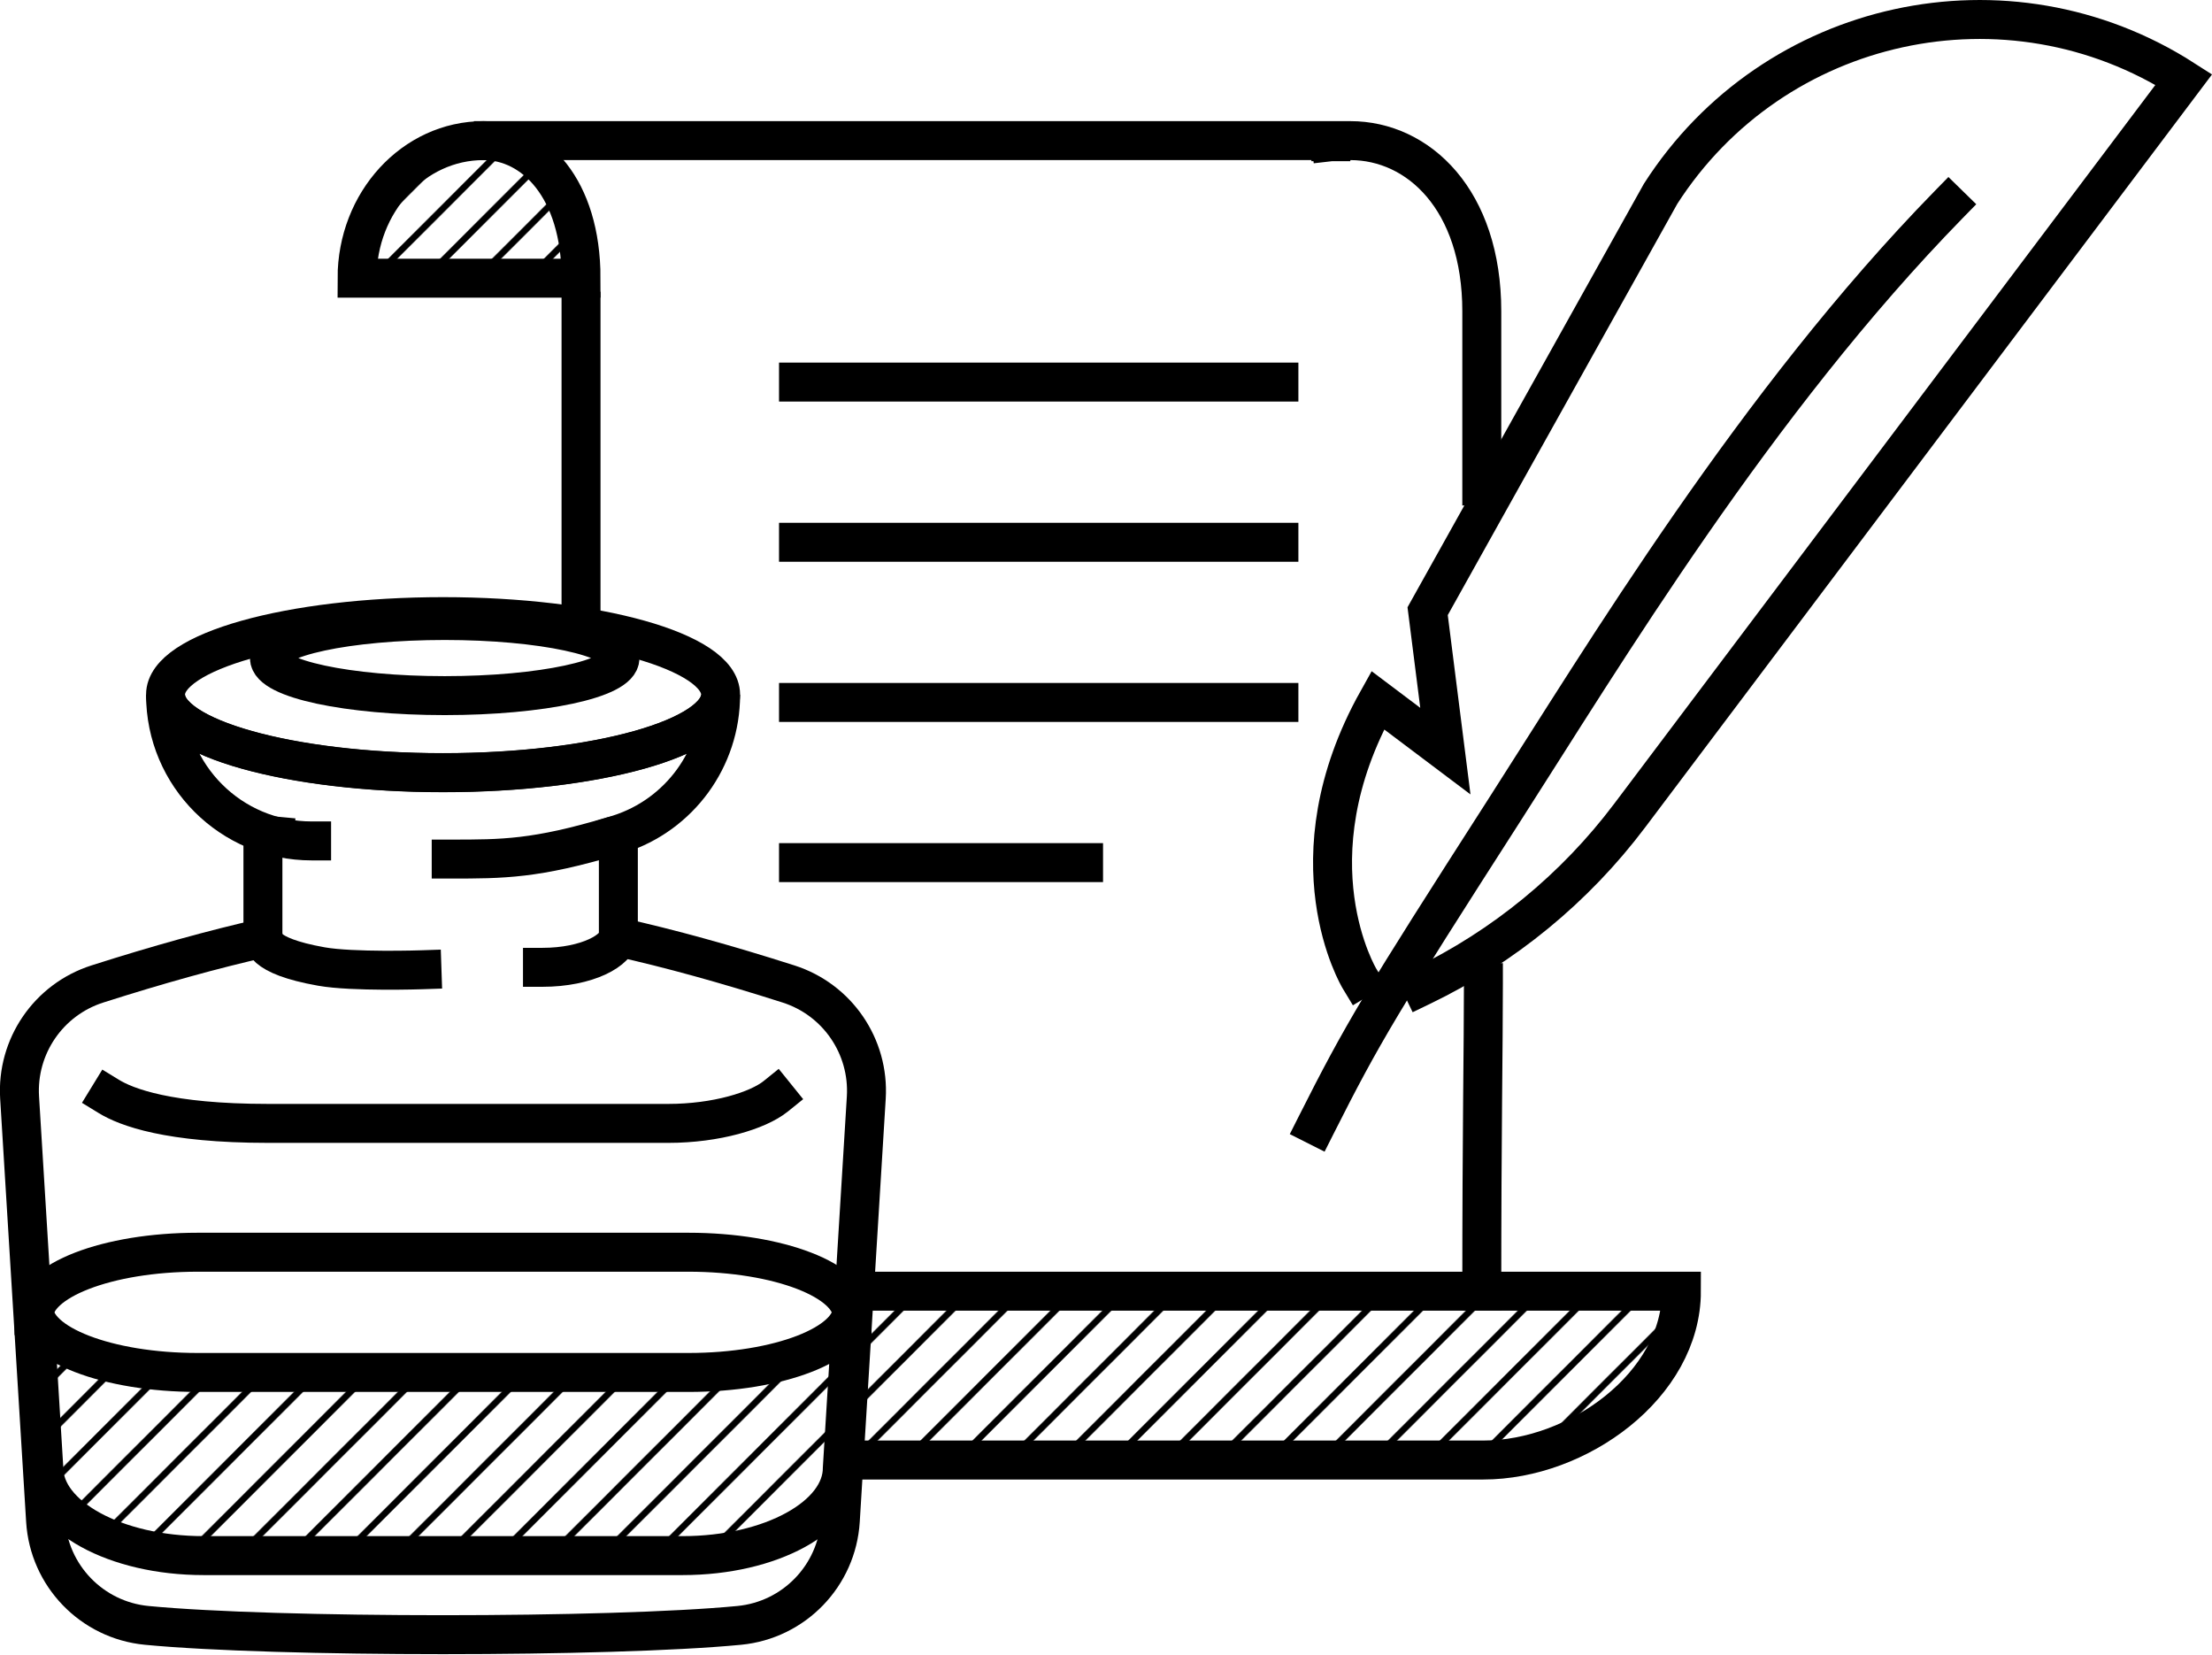
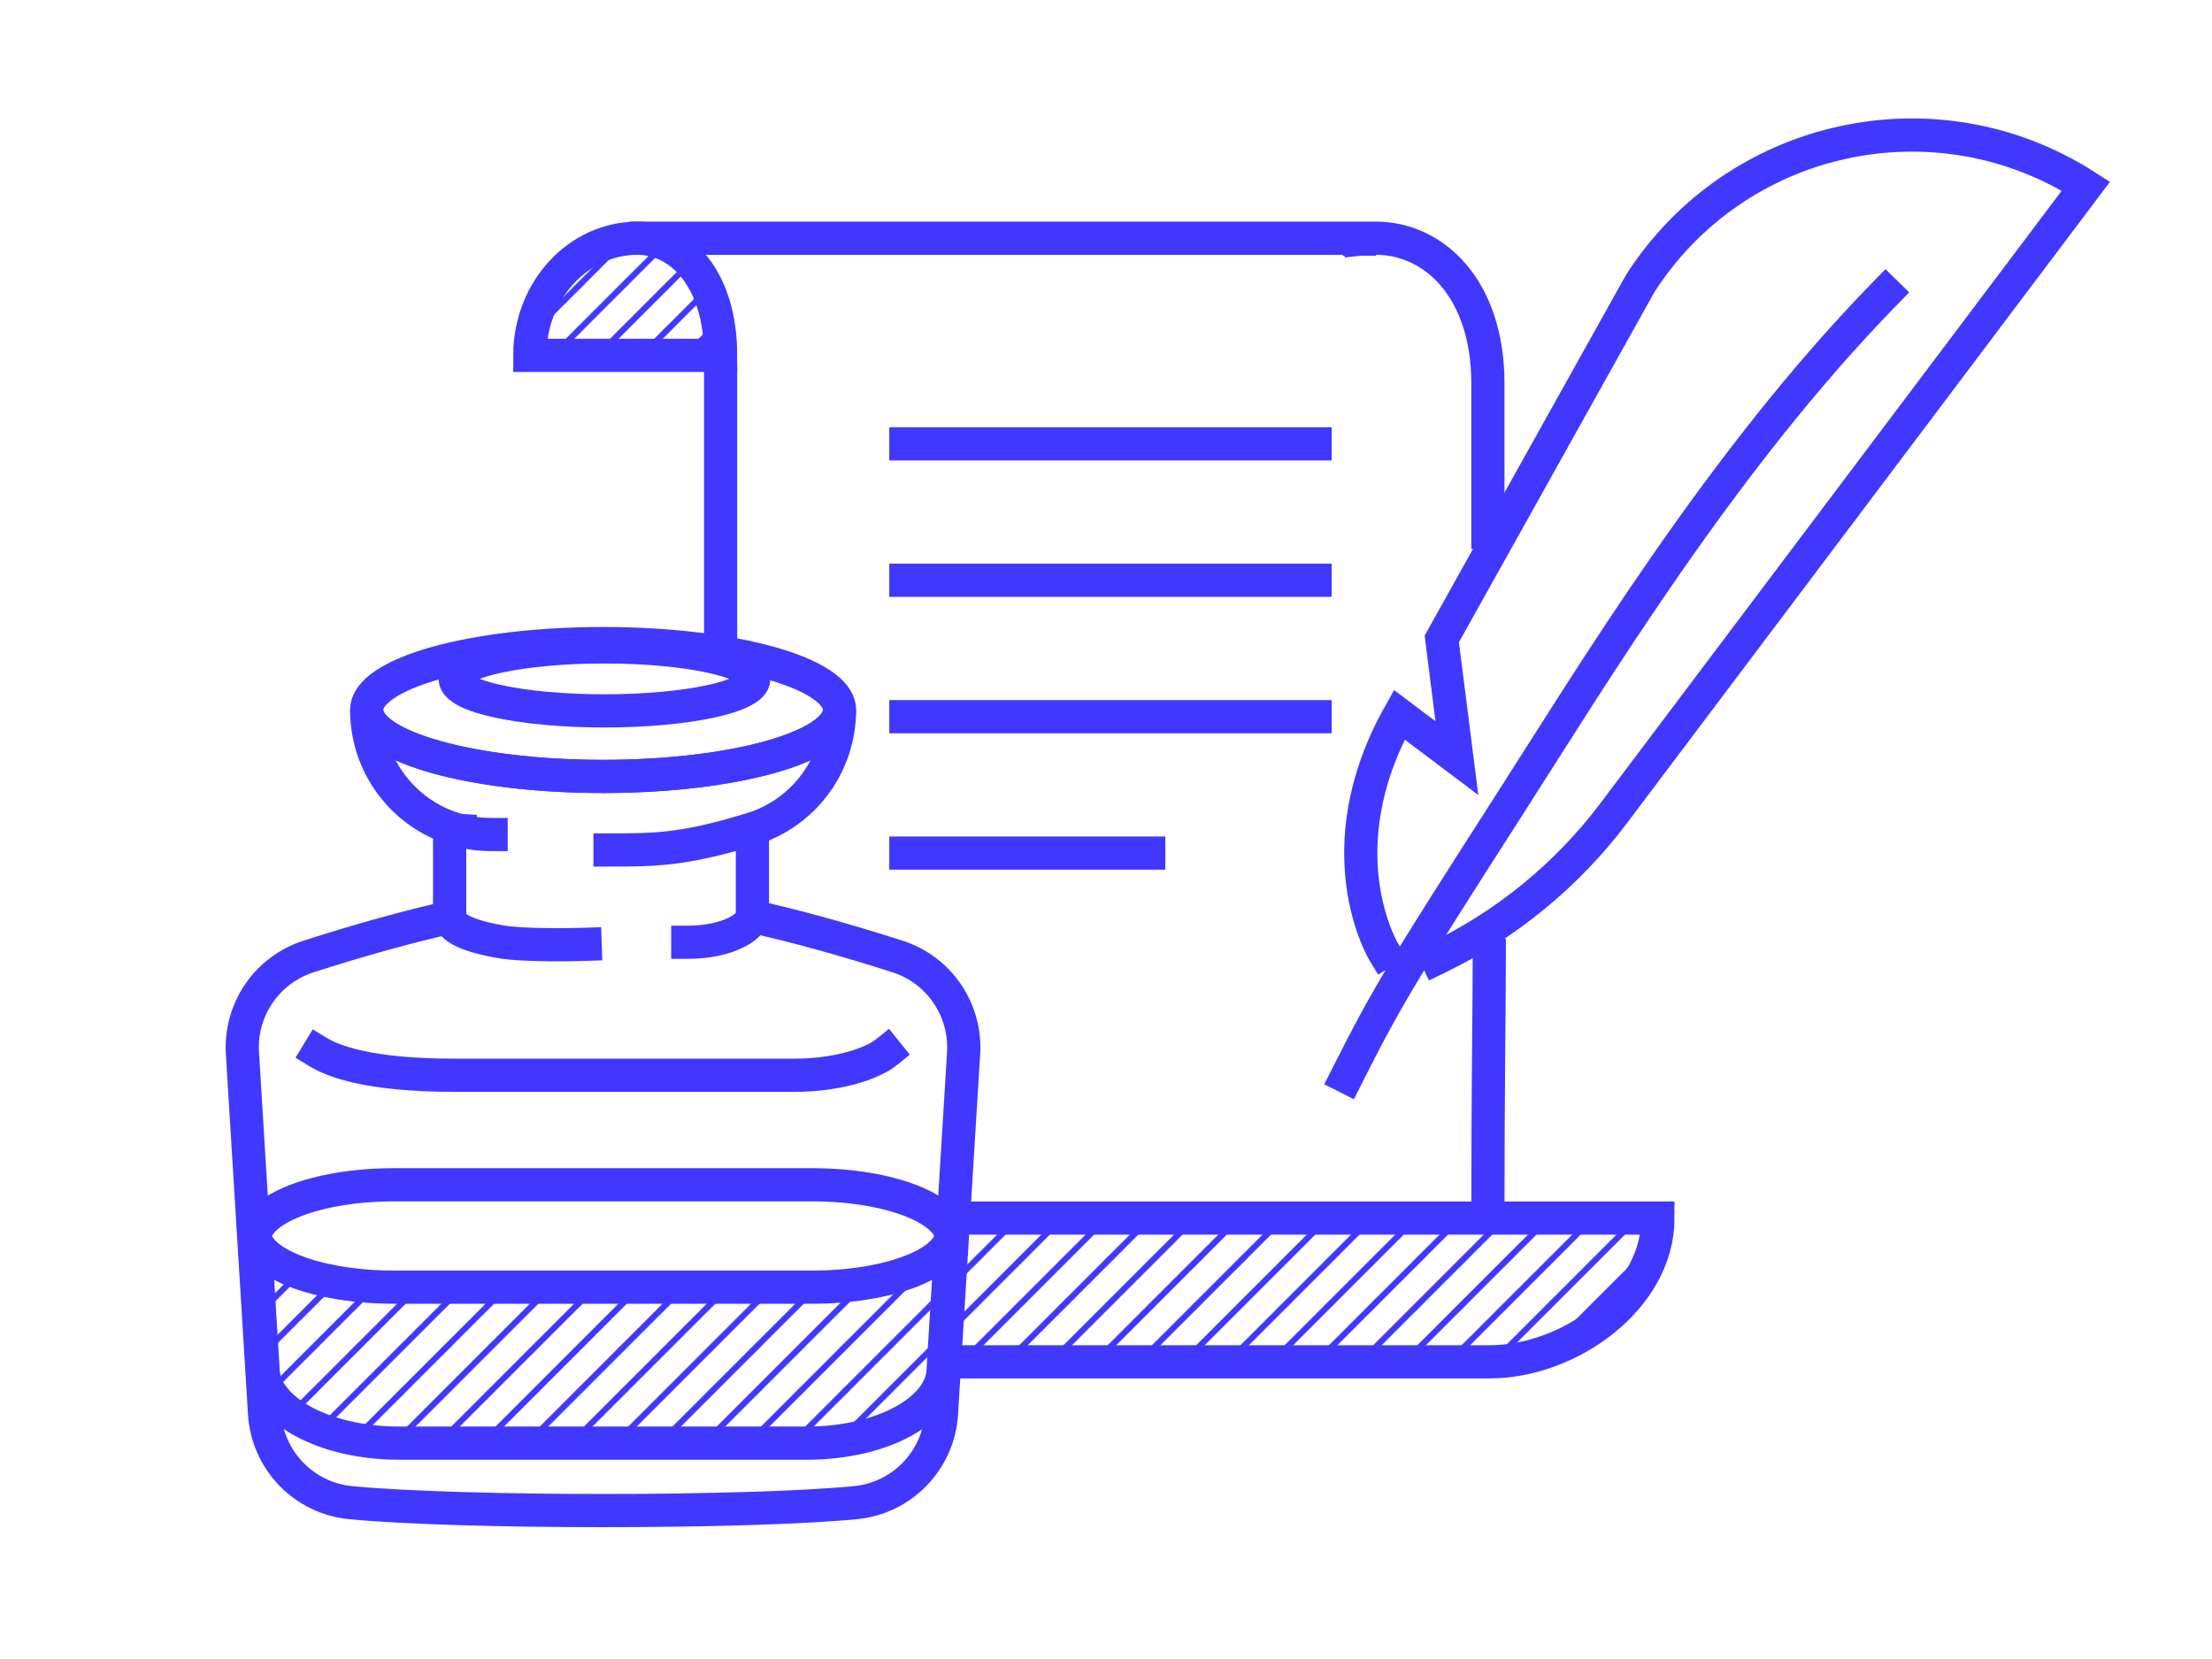
- <svg xmlns="http://www.w3.org/2000/svg" viewBox="0 0 681.46 509.47">
+ <svg xmlns="http://www.w3.org/2000/svg" viewBox="0 0 800 600">
  <defs>
-     <pattern id="lines" data-name="lines" width="16" height="16" patternTransform="translate(46 474.67)" patternUnits="userSpaceOnUse">
-       <path fill="none" d="M0 0h16v16H0z" />
-       <path class="cls-2" d="M1.98 78.02l66-66M-14.02 78.02l66-66M-30.02 78.02l66-66M-46.02 78.02l66-66M-62.02 78.02l66-66M1.98 62.02l66-66M-14.02 62.02l66-66M-30.02 62.02l66-66M-46.02 62.02l66-66M-62.02 62.02l66-66M1.98 46.02l66-66M-14.02 46.02l66-66M-30.02 46.02l66-66M-46.02 46.02l66-66M-62.02 46.02l66-66M1.98 30.02l66-66M-14.02 30.02l66-66M-30.02 30.02l66-66M-46.02 30.02l66-66M-62.02 30.02l66-66M1.98 14.02l66-66M-14.02 14.02l66-66M-30.02 14.02l66-66M-46.02 14.02l66-66M-62.02 14.02l66-66" />
+     <style>.cls-1,.cls-2,.cls-4{fill:none;}.cls-2,.cls-3,.cls-4{stroke:#4038ff;stroke-linecap:square;stroke-miterlimit:10;}.cls-2{stroke-width:2px;}.cls-3,.cls-4{stroke-width:12px;}.cls-3{fill:url(#lines);}</style>
+     <pattern id="lines" data-name="lines" width="16" height="16" patternTransform="translate(46 474.67)" patternUnits="userSpaceOnUse" viewBox="0 0 16 16">
+       <rect class="cls-1" width="16" height="16" />
+       <line class="cls-2" x1="1.98" y1="78.02" x2="67.98" y2="12.02" />
+       <line class="cls-2" x1="-14.02" y1="78.02" x2="51.98" y2="12.02" />
+       <line class="cls-2" x1="-30.02" y1="78.02" x2="35.98" y2="12.02" />
+       <line class="cls-2" x1="-46.02" y1="78.02" x2="19.98" y2="12.02" />
+       <line class="cls-2" x1="-62.02" y1="78.02" x2="3.98" y2="12.02" />
+       <line class="cls-2" x1="1.98" y1="62.02" x2="67.98" y2="-3.98" />
+       <line class="cls-2" x1="-14.02" y1="62.02" x2="51.98" y2="-3.98" />
+       <line class="cls-2" x1="-30.02" y1="62.02" x2="35.98" y2="-3.98" />
+       <line class="cls-2" x1="-46.02" y1="62.02" x2="19.98" y2="-3.98" />
+       <line class="cls-2" x1="-62.02" y1="62.02" x2="3.98" y2="-3.98" />
+       <line class="cls-2" x1="1.98" y1="46.02" x2="67.98" y2="-19.98" />
+       <line class="cls-2" x1="-14.02" y1="46.02" x2="51.98" y2="-19.98" />
+       <line class="cls-2" x1="-30.02" y1="46.02" x2="35.98" y2="-19.98" />
+       <line class="cls-2" x1="-46.02" y1="46.02" x2="19.98" y2="-19.98" />
+       <line class="cls-2" x1="-62.02" y1="46.02" x2="3.98" y2="-19.98" />
+       <line class="cls-2" x1="1.98" y1="30.02" x2="67.98" y2="-35.98" />
+       <line class="cls-2" x1="-14.02" y1="30.02" x2="51.98" y2="-35.98" />
+       <line class="cls-2" x1="-30.02" y1="30.02" x2="35.98" y2="-35.98" />
+       <line class="cls-2" x1="-46.02" y1="30.02" x2="19.98" y2="-35.98" />
+       <line class="cls-2" x1="-62.02" y1="30.02" x2="3.98" y2="-35.98" />
+       <line class="cls-2" x1="1.98" y1="14.02" x2="67.98" y2="-51.98" />
+       <line class="cls-2" x1="-14.02" y1="14.02" x2="51.98" y2="-51.98" />
+       <line class="cls-2" x1="-30.02" y1="14.02" x2="35.98" y2="-51.98" />
+       <line class="cls-2" x1="-46.02" y1="14.02" x2="19.98" y2="-51.98" />
+       <line class="cls-2" x1="-62.02" y1="14.02" x2="3.98" y2="-51.98" />
    </pattern>
-     <style>
-             .cls-2,.cls-4{fill:none}.cls-2,.cls-3,.cls-4{stroke:currentColor;stroke-linecap:square;stroke-miterlimit:10}.cls-2{stroke-width:2px}.cls-3,.cls-4{stroke-width:12px}.cls-3{fill:url(#lines)}
-         </style>
  </defs>
  <g id="Layer_2" data-name="Layer 2">
-     <g id="Layer_32" data-name="Layer 32">
-       <path class="cls-3" d="M110 85.68c0-23.4 17.44-42.37 38.95-42.37C164.53 43.31 179 58 179 85.68z" />
-       <path class="cls-4" d="M179 190.68V95.85m-27-52.54h258v.34m47 259c0 19.73-.5 45.88-.5 94.89M410 43.65a51.7 51.7 0 016-.34c21 0 40.5 18.26 40.5 52.54v53.83M405.41 346.65c14.48-28.72 20-37.84 58.1-97.22C493.84 202.19 540.91 123.8 600.35 63" />
-       <path class="cls-4" d="M418.82 301.39s-22-36.38 5.63-85.73l20.83 15.68-5.46-43.1L511.6 59.67a116.66 116.66 0 01161.18-35.18L502.07 251.18A175.69 175.69 0 01438 303.75" />
-       <path class="cls-3" d="M265 449.68h192c29 0 61-23 61-52H265" />
-       <path class="cls-4" d="M190.45 288.59q23.73 5.28 52.5 14.48a34.53 34.53 0 0123.93 35l-8 130.29a34.51 34.51 0 01-31.14 32.25c-39.73 3.82-142.82 3.82-182.55 0a34.52 34.52 0 01-31.15-32.25l-8-130.29a34.52 34.52 0 0123.93-35q28-8.94 51.17-14.18M96 259a45 45 0 01-45-45c0 13.26 38.28 24 85.5 24s85.5-10.76 85.5-24a45 45 0 01-31.32 42.91" />
-       <path class="cls-4" d="M33.5 337.68C38.92 341 51.9 346 82.6 346h123.3c14.7 0 27.6-3.92 33.1-8.36M10.5 405.2c0-10.78 22.56-19.52 50.4-19.52h151.2c27.84 0 50.4 8.74 50.4 19.52" />
-       <ellipse class="cls-4" cx="137" cy="202.68" rx="54" ry="11.57" />
-       <ellipse class="cls-4" cx="136.5" cy="213.94" rx="85.5" ry="24.02" />
-       <path class="cls-4" d="M130 298.68s-21.34.72-31-1c-19-3.37-18-8.34-18-9.79v-27.42a3 3 0 013-3 2.59 2.59 0 01.48 0m54.52 7.12c15.81 0 26.12 0 49.8-7.12 1.53-.46 1.31.95 1.64 2.57a3.05 3.05 0 01.06.6V288c0 4.64-9.59 9.93-23.38 9.93" />
-       <path class="cls-3" d="M10.5 403.2c0 10.78 22.56 19.51 50.4 19.51h151.2c27.84 0 50.4-8.73 50.4-19.51l-3 48.92c0 14.92-22 27-49.2 27H62.7c-27.17 0-49.2-12.1-49.2-27z" />
-       <path class="cls-4" d="M246 117.68h148M246 167.02h148M246 216.35h148M246 265.68h87.82" />
+     <g id="Forum-posts">
+       <path class="cls-3" d="M191.62,128.52c0-23.4,17.44-42.37,38.95-42.37,15.59,0,30.05,14.73,30.05,42.37Z" />
+       <path class="cls-4" d="M260.62,233.53V138.69m-27-52.54h258v.34m47,259c0,19.72-.5,45.88-.5,94.89M491.62,86.49a54,54,0,0,1,6-.34c21,0,40.5,18.26,40.5,52.54v53.84" />
+       <path class="cls-4" d="M487,389.49c14.47-28.72,20-37.83,58.09-97.22C575.46,245,622.53,166.64,682,105.84" />
+       <path class="cls-4" d="M500.44,344.24s-22-36.39,5.63-85.74l20.84,15.69-5.47-43.11,71.78-128.57A116.66,116.66,0,0,1,754.4,67.33h0L583.69,294a175.51,175.51,0,0,1-64.09,52.57h0" />
+       <path class="cls-3" d="M346.62,492.53h192c29,0,61-23,61-52h-253" />
+       <path class="cls-4" d="M272.07,331.43q23.73,5.28,52.5,14.49a34.52,34.52,0,0,1,23.93,35l-8,130.28a34.51,34.51,0,0,1-31.14,32.26c-39.73,3.81-142.82,3.81-182.55,0A34.51,34.51,0,0,1,95.68,511.2l-8-130.28a34.52,34.52,0,0,1,23.93-35q28-9,51.17-14.19" />
+       <path class="cls-4" d="M177.62,301.82a45,45,0,0,1-45-45c0,13.27,38.28,24,85.5,24s85.5-10.75,85.5-24A45,45,0,0,1,272.3,299.7" />
+       <path class="cls-4" d="M115.12,380.53c5.42,3.3,18.4,8.35,49.1,8.35h123.3c14.7,0,27.61-3.92,33.1-8.35" />
+       <path class="cls-4" d="M92.12,448c0-10.77,22.57-19.51,50.4-19.51h151.2c27.84,0,50.4,8.74,50.4,19.51" />
+       <ellipse class="cls-4" cx="218.62" cy="245.53" rx="54" ry="11.57" />
+       <ellipse class="cls-4" cx="218.12" cy="256.78" rx="85.5" ry="24.02" />
+       <path class="cls-4" d="M211.62,341.53s-21.34.72-31-1c-19-3.37-18-8.34-18-9.8V303.32a3,3,0,0,1,3-3,3.87,3.87,0,0,1,.48,0m54.52,7.08c15.81,0,26.12,0,49.8-7.11,1.53-.47,1.31.94,1.64,2.57a3.05,3.05,0,0,1,.06.6v27.4c0,4.64-9.59,9.92-23.38,9.92" />
+       <path class="cls-3" d="M92.12,446c0,10.78,22.57,19.52,50.4,19.52h151.2c27.84,0,50.4-8.74,50.4-19.52l-3,48.93c0,14.92-22,27-49.2,27H144.32c-27.17,0-49.2-12.1-49.2-27Z" />
+       <line class="cls-4" x1="327.62" y1="160.53" x2="475.62" y2="160.53" />
+       <line class="cls-4" x1="327.62" y1="209.86" x2="475.62" y2="209.86" />
+       <line class="cls-4" x1="327.62" y1="259.2" x2="475.62" y2="259.2" />
+       <line class="cls-4" x1="327.62" y1="308.53" x2="415.45" y2="308.53" />
+       <rect class="cls-1" width="800" height="600" />
    </g>
  </g>
</svg>
